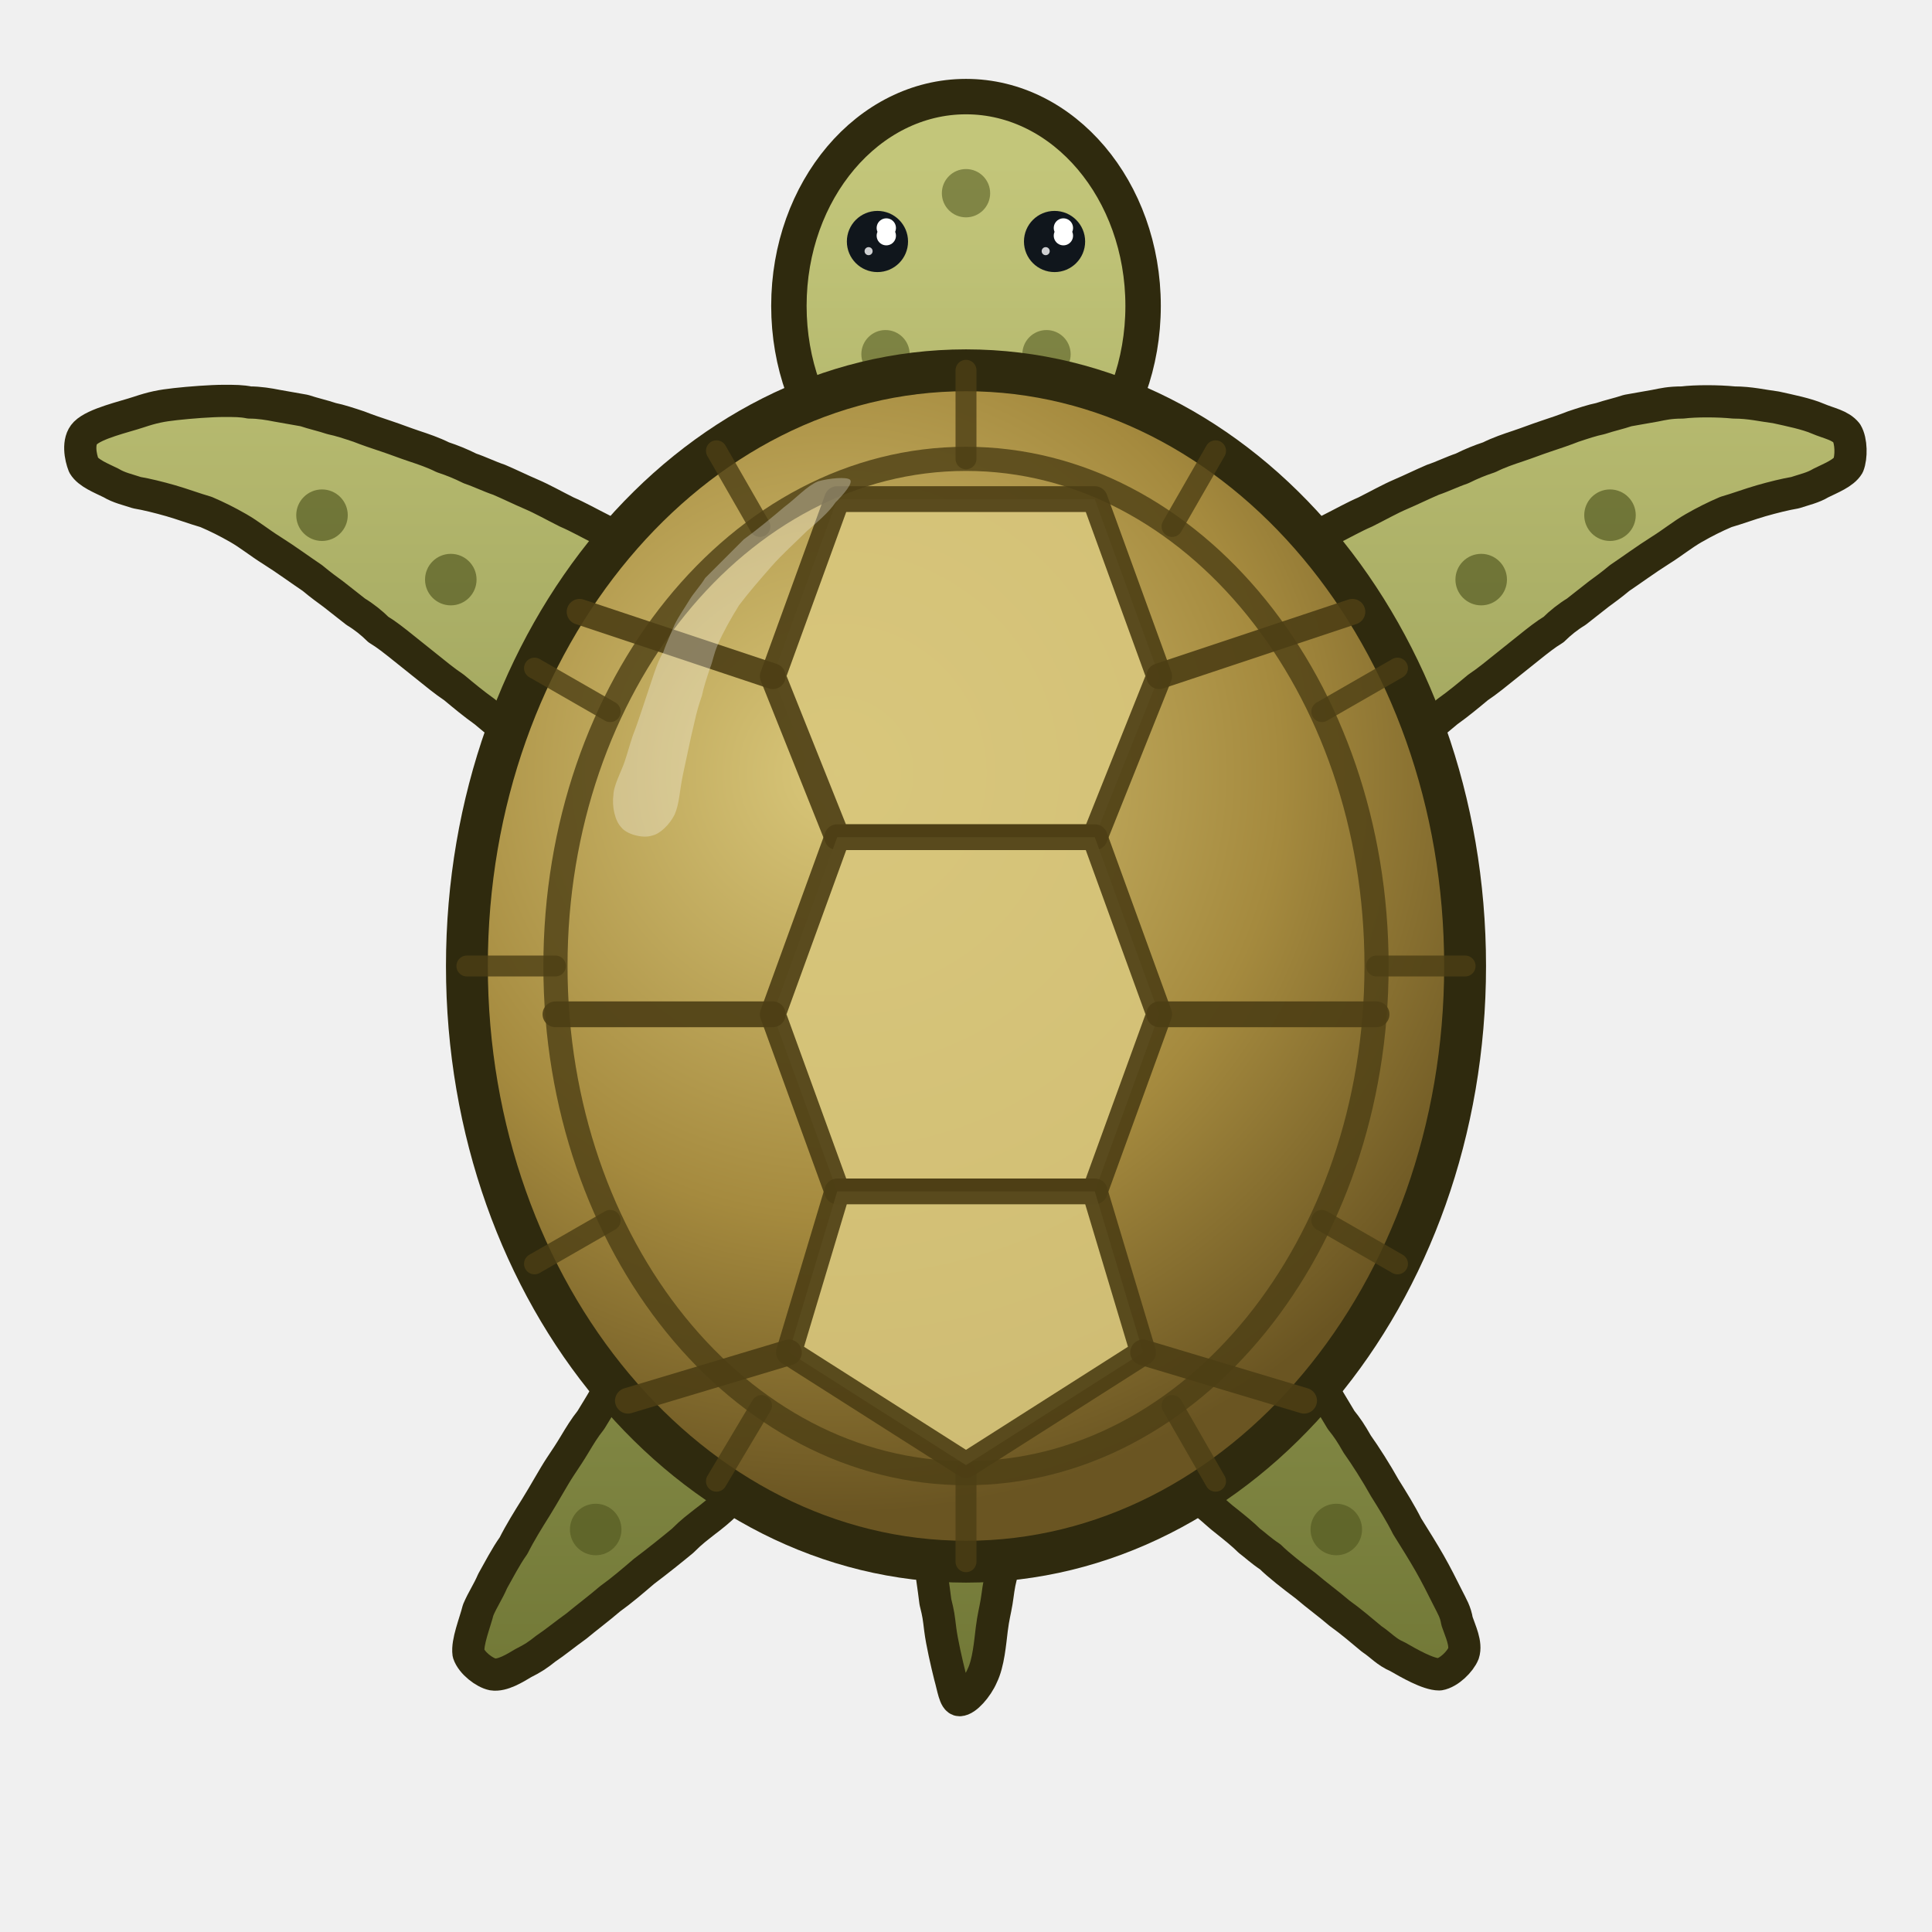
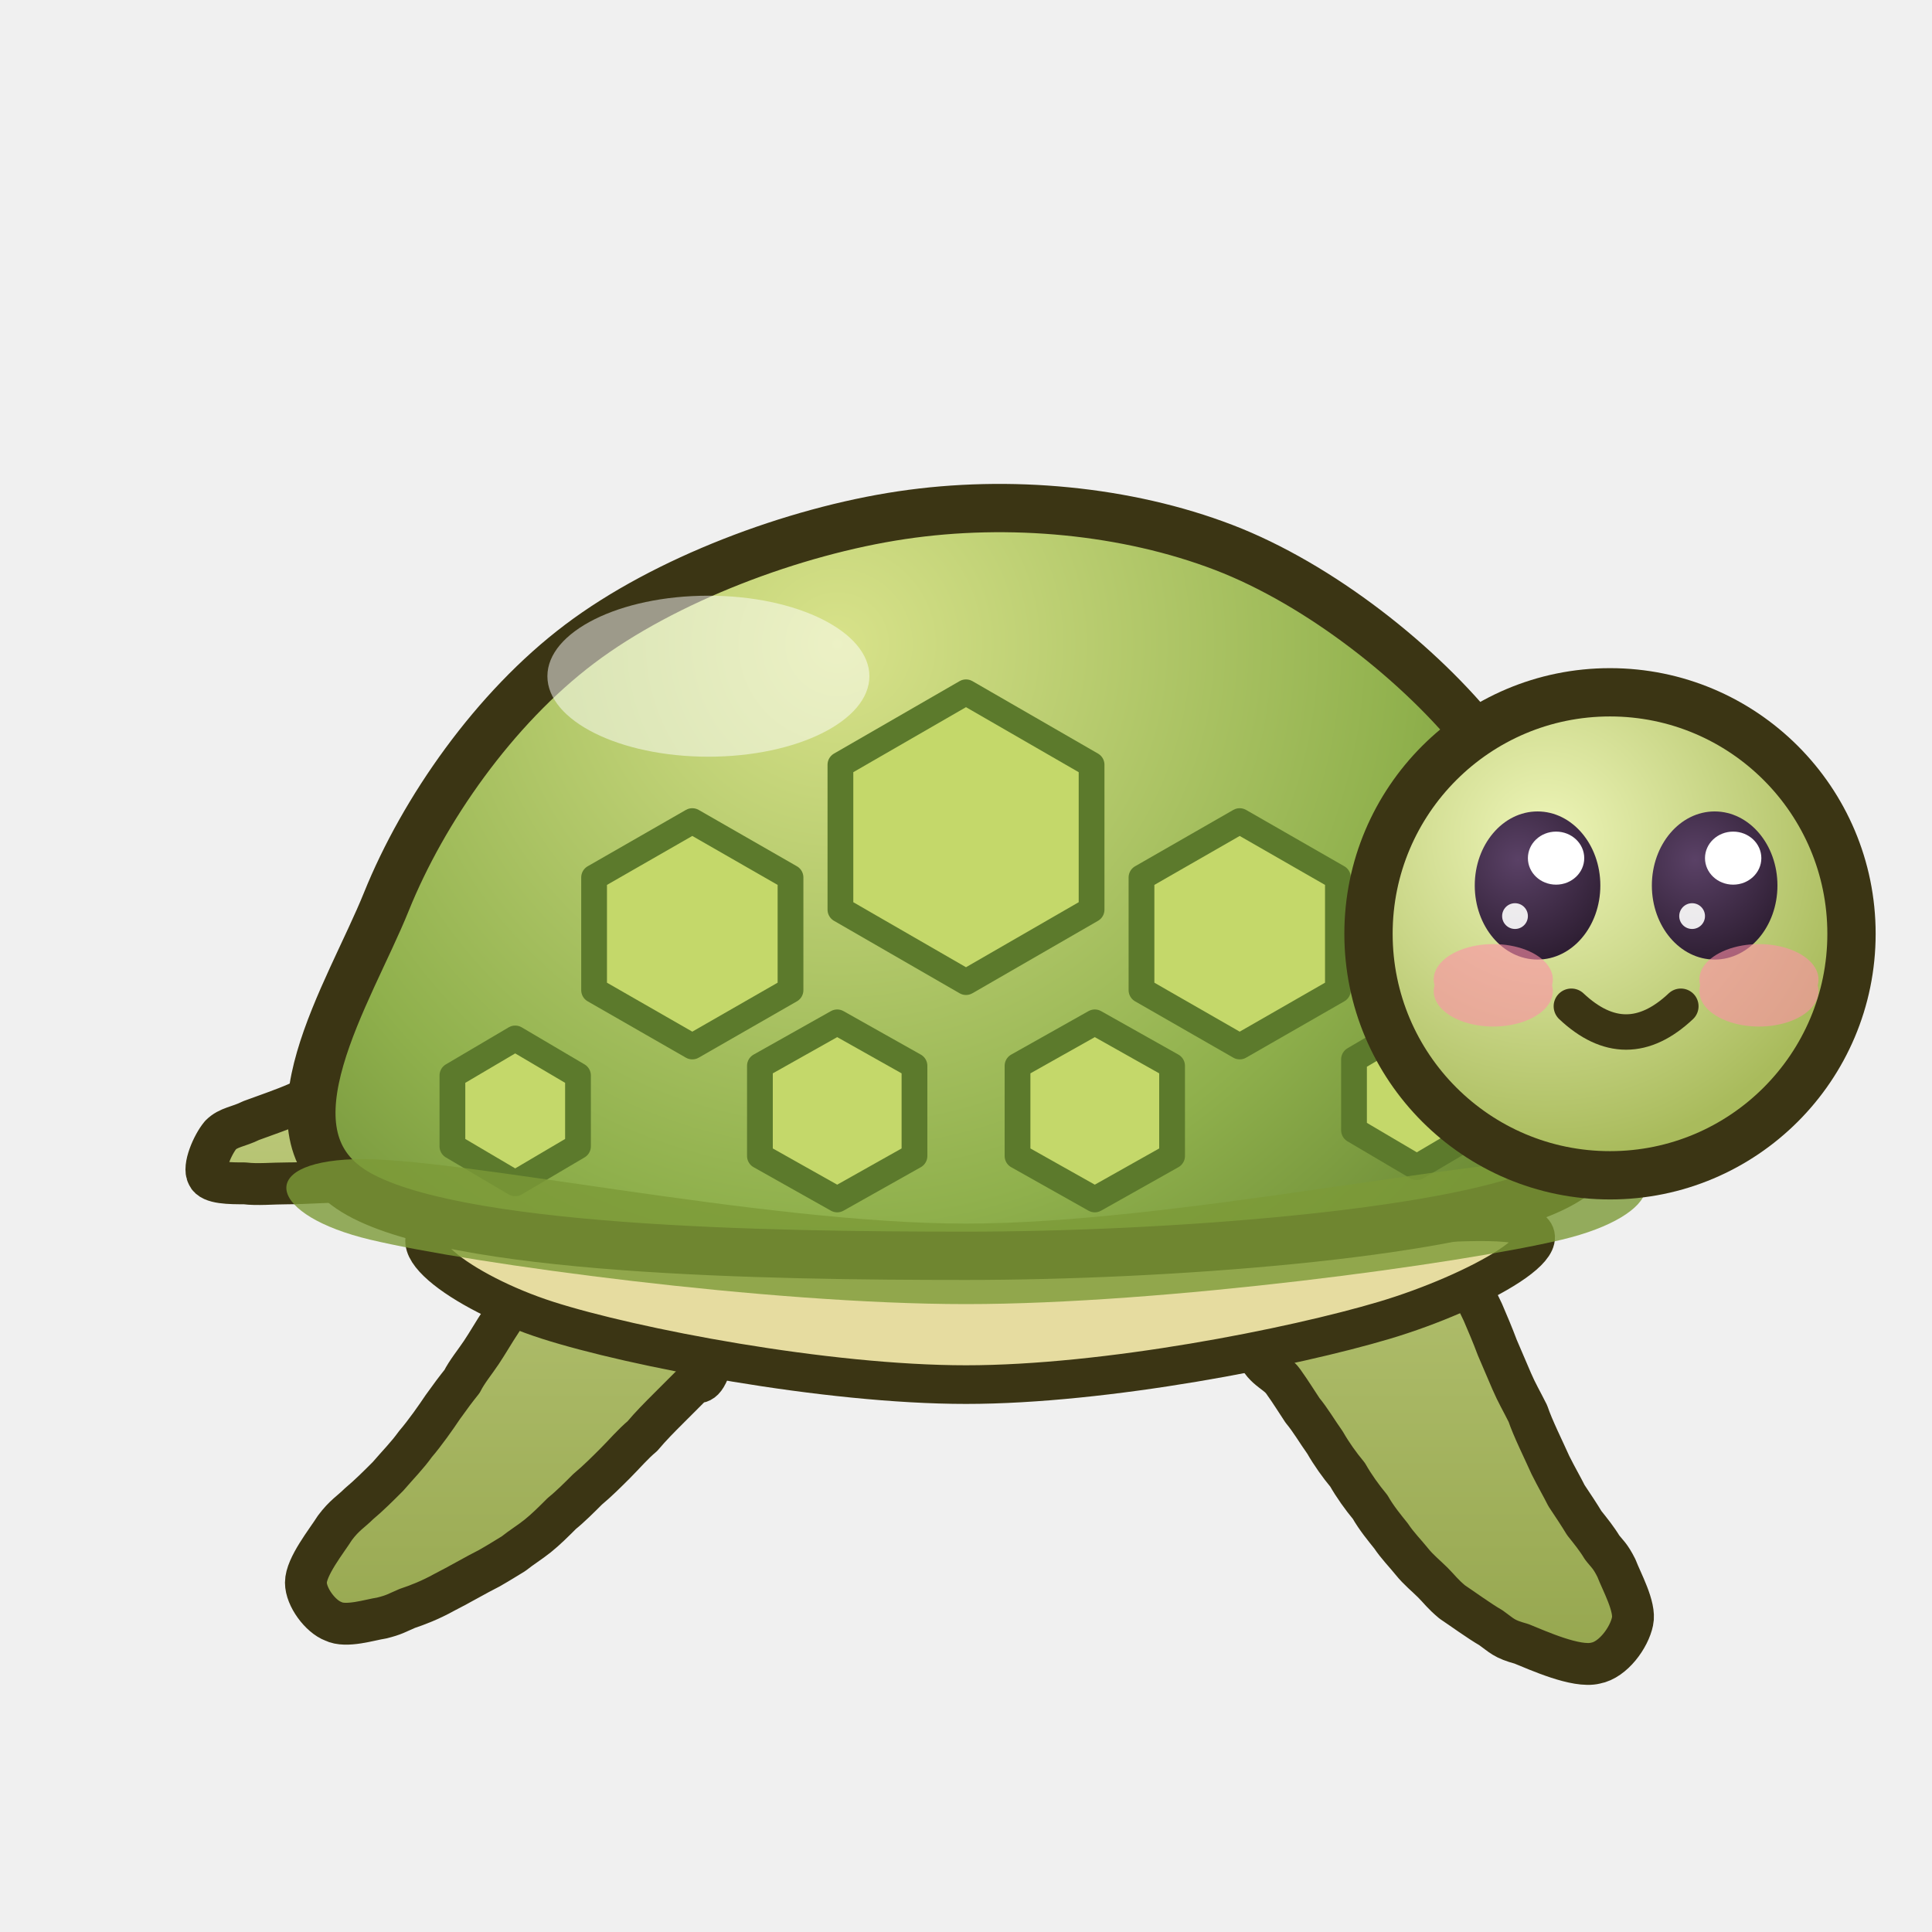
<svg xmlns="http://www.w3.org/2000/svg" viewBox="0 0 120 120" width="120" height="120">
  <defs>
-     <linearGradient id="turtleg0" gradientUnits="userSpaceOnUse" x1="0" y1="10" x2="0" y2="110">
-       <stop offset="0" stop-color="#c3c67a" />
-       <stop offset="1" stop-color="#6d7433" />
+     <linearGradient id="turtleg0" gradientUnits="userSpaceOnUse" x1="0" y1="40" x2="0" y2="104">
+       <stop offset="0" stop-color="#d9e39a" />
+       <stop offset="1" stop-color="#95a64e" />
    </linearGradient>
-     <linearGradient id="turtleg1" gradientUnits="userSpaceOnUse" x1="0" y1="10" x2="0" y2="110">
-       <stop offset="0" stop-color="#c3c67a" />
-       <stop offset="1" stop-color="#6d7433" />
+     <linearGradient id="turtleg1" gradientUnits="userSpaceOnUse" x1="0" y1="40" x2="0" y2="104">
+       <stop offset="0" stop-color="#d9e39a" />
+       <stop offset="1" stop-color="#95a64e" />
    </linearGradient>
-     <linearGradient id="turtleg2" gradientUnits="userSpaceOnUse" x1="0" y1="10" x2="0" y2="110">
-       <stop offset="0" stop-color="#c3c67a" />
-       <stop offset="1" stop-color="#6d7433" />
+     <linearGradient id="turtleg2" gradientUnits="userSpaceOnUse" x1="0" y1="40" x2="0" y2="104">
+       <stop offset="0" stop-color="#d9e39a" />
+       <stop offset="1" stop-color="#95a64e" />
    </linearGradient>
-     <linearGradient id="turtleg3" gradientUnits="userSpaceOnUse" x1="0" y1="10" x2="0" y2="110">
-       <stop offset="0" stop-color="#c3c67a" />
-       <stop offset="1" stop-color="#6d7433" />
-     </linearGradient>
-     <linearGradient id="turtleg4" gradientUnits="userSpaceOnUse" x1="0" y1="10" x2="0" y2="110">
-       <stop offset="0" stop-color="#c3c67a" />
-       <stop offset="1" stop-color="#6d7433" />
-     </linearGradient>
-     <linearGradient id="turtleg5" gradientUnits="userSpaceOnUse" x1="0" y1="10" x2="0" y2="110">
-       <stop offset="0" stop-color="#c3c67a" />
-       <stop offset="1" stop-color="#6d7433" />
-     </linearGradient>
-     <radialGradient id="turtleg6" gradientUnits="userSpaceOnUse" cx="52" cy="48" r="46">
-       <stop offset="0" stop-color="#d9c77a" />
-       <stop offset="0.6" stop-color="#a58a3e" />
-       <stop offset="1" stop-color="#6a5522" />
+     <radialGradient id="turtleg3" gradientUnits="userSpaceOnUse" cx="52" cy="40" r="60">
+       <stop offset="0" stop-color="#d8e28a" />
+       <stop offset="0.6" stop-color="#8fb04c" />
+       <stop offset="1" stop-color="#5c7a2c" />
+     </radialGradient>
+     <radialGradient id="turtleg4" gradientUnits="userSpaceOnUse" cx="96" cy="52" r="20">
+       <stop offset="0" stop-color="#eef5b8" />
+       <stop offset="1" stop-color="#a9bb5c" />
+     </radialGradient>
+     <radialGradient id="turtleg5" gradientUnits="userSpaceOnUse" cx="94.3" cy="53.4" r="6.9">
+       <stop offset="0" stop-color="#5a4166" />
+       <stop offset="1" stop-color="#2a1b2e" />
+     </radialGradient>
+     <radialGradient id="turtleg6" gradientUnits="userSpaceOnUse" cx="105.3" cy="53.4" r="6.9">
+       <stop offset="0" stop-color="#5a4166" />
+       <stop offset="1" stop-color="#2a1b2e" />
    </radialGradient>
  </defs>
-   <path d="M46.4,37.3 C45.3,35.9 44.4,36.4 43.6,36.1 C42.8,35.7 42.4,35.4 41.7,35.1 C41,34.8 40.3,34.4 39.6,34 C38.9,33.7 38.1,33.3 37.4,32.9 C36.6,32.5 35.9,32.1 35.2,31.8 C34.4,31.4 33.7,31 33,30.7 C32.3,30.4 31.7,30.1 31,29.8 C30.4,29.6 29.8,29.3 29.2,29.1 C28.6,28.8 28.1,28.6 27.5,28.4 C26.9,28.1 26.3,27.9 25.7,27.7 C25.1,27.5 24.6,27.3 24,27.1 C23.4,26.9 22.8,26.7 22.3,26.5 C21.7,26.3 21.1,26.1 20.6,26 C20,25.8 19.5,25.7 18.9,25.5 C18.3,25.4 17.8,25.3 17.2,25.2 C16.7,25.1 16.1,25 15.5,25 C15,24.9 14.6,24.9 13.9,24.9 C13.1,24.9 11.8,25 10.9,25.1 C10,25.2 9.5,25.3 8.6,25.6 C7.7,25.9 5.9,26.3 5.3,26.9 C4.8,27.4 5,28.4 5.2,28.9 C5.5,29.4 6.3,29.7 6.9,30 C7.4,30.3 7.9,30.4 8.5,30.6 C9.1,30.7 9.9,30.9 10.6,31.1 C11.3,31.3 12.1,31.6 12.8,31.8 C13.5,32.1 14.1,32.4 14.8,32.8 C15.5,33.2 16.1,33.7 16.9,34.2 C17.7,34.7 18.8,35.5 19.4,35.9 C20,36.4 20.3,36.6 20.7,36.9 C21.2,37.3 21.6,37.6 22.1,38 C22.6,38.3 23.1,38.7 23.5,39.1 C24,39.4 24.5,39.8 25,40.2 C25.5,40.6 26,41 26.5,41.4 C27,41.8 27.6,42.3 28.2,42.7 C28.8,43.2 29.4,43.7 30.1,44.2 C30.7,44.7 31.3,45.2 31.9,45.7 C32.5,46.2 33.1,46.7 33.7,47.2 C34.3,47.7 34.8,48.1 35.3,48.6 C35.8,49 34.9,49.3 36.6,49.8 C38.4,50.2 43.4,52 45.6,51.1 C47.8,50.3 49.9,46.7 50,44.4 C50.1,42.1 47.4,38.7 46.4,37.3 Z" fill="url(#turtleg0)" stroke="#2f2a0e" stroke-width="2" stroke-linecap="round" stroke-linejoin="round" />
-   <path d="M82.4,50.7 C84.1,50.3 84,49.1 84.7,48.6 C85.4,48 85.7,47.7 86.3,47.2 C86.9,46.7 87.5,46.2 88.1,45.7 C88.7,45.2 89.3,44.7 89.9,44.2 C90.6,43.7 91.2,43.2 91.8,42.7 C92.4,42.3 93,41.8 93.5,41.4 C94,41 94.5,40.6 95,40.2 C95.5,39.8 96,39.4 96.5,39.1 C96.9,38.7 97.4,38.3 97.9,38 C98.4,37.6 98.8,37.3 99.3,36.9 C99.7,36.6 100,36.4 100.6,35.9 C101.2,35.5 102.3,34.7 103.1,34.2 C103.9,33.7 104.5,33.2 105.2,32.8 C105.9,32.4 106.5,32.1 107.2,31.8 C107.9,31.6 108.7,31.3 109.4,31.1 C110.1,30.9 110.9,30.7 111.5,30.6 C112.1,30.4 112.6,30.3 113.1,30 C113.7,29.7 114.5,29.4 114.8,28.9 C115,28.4 115,27.4 114.7,26.9 C114.3,26.4 113.6,26.3 112.9,26 C112.2,25.7 111.2,25.5 110.3,25.3 C109.5,25.2 108.7,25 107.7,25 C106.7,24.9 105.3,24.9 104.5,25 C103.7,25 103.3,25.1 102.8,25.2 C102.2,25.3 101.7,25.4 101.1,25.5 C100.5,25.7 100,25.8 99.4,26 C98.9,26.1 98.3,26.3 97.7,26.5 C97.2,26.7 96.6,26.9 96,27.1 C95.4,27.3 94.9,27.5 94.3,27.7 C93.7,27.9 93.1,28.1 92.5,28.4 C91.9,28.6 91.4,28.8 90.8,29.1 C90.2,29.3 89.6,29.6 89,29.8 C88.3,30.1 87.7,30.4 87,30.7 C86.3,31 85.6,31.4 84.8,31.8 C84.1,32.1 83.4,32.5 82.6,32.9 C81.9,33.3 81.1,33.7 80.4,34 C79.7,34.4 79,34.8 78.3,35.1 C77.6,35.4 77,35.8 76.4,36.1 C75.8,36.3 75.9,35.4 74.8,36.8 C73.8,38.2 70.1,42.1 70,44.4 C69.9,46.8 72.3,50.1 74.4,51.1 C76.4,52.2 80.7,51.1 82.4,50.7 Z" fill="url(#turtleg1)" stroke="#2f2a0e" stroke-width="2" stroke-linecap="round" stroke-linejoin="round" />
-   <path d="M40.5,82 C39.4,82.7 39.9,83.2 39.4,84 C38.9,84.8 38.1,86 37.6,86.7 C37.2,87.4 37,87.7 36.7,88.2 C36.3,88.7 36,89.2 35.7,89.7 C35.4,90.2 35.2,90.5 34.8,91.1 C34.4,91.7 33.8,92.8 33.3,93.6 C32.8,94.4 32.3,95.2 31.9,96 C31.4,96.7 31,97.5 30.6,98.2 C30.3,98.9 30,99.3 29.7,100 C29.5,100.8 29,102 29.1,102.7 C29.3,103.3 30.1,103.9 30.6,104 C31.2,104.1 32,103.6 32.5,103.3 C33.1,103 33.4,102.8 33.9,102.4 C34.5,102 35.1,101.5 35.8,101 C36.4,100.5 37.2,99.9 37.9,99.3 C38.6,98.8 39.3,98.2 40,97.6 C40.8,97 41.8,96.2 42.4,95.7 C43,95.1 43.3,94.9 43.8,94.5 C44.2,94.2 44.7,93.8 45.1,93.4 C45.6,93 45.8,92.8 46.4,92.3 C47,91.8 47.9,91.9 48.7,90.5 C49.4,89.2 51.1,85.9 50.7,84.1 C50.3,82.4 47.9,80.5 46.2,80.1 C44.5,79.8 41.7,81.4 40.5,82 Z" fill="url(#turtleg2)" stroke="#2f2a0e" stroke-width="2" stroke-linecap="round" stroke-linejoin="round" />
-   <path d="M70.5,90 C71,91.2 71.7,90.8 72.4,91.3 C73.1,91.9 74.2,92.9 74.9,93.4 C75.5,93.9 75.8,94.2 76.2,94.5 C76.7,94.9 77.2,95.3 77.6,95.7 C78,96 78.3,96.3 78.9,96.7 C79.4,97.2 80.3,97.9 81.1,98.5 C81.8,99.1 82.5,99.6 83.2,100.2 C83.9,100.7 84.6,101.3 85.2,101.8 C85.8,102.2 86.1,102.6 86.8,102.9 C87.5,103.3 88.7,104 89.4,104 C90,103.9 90.7,103.2 90.9,102.7 C91.1,102.1 90.7,101.3 90.5,100.7 C90.4,100.1 90.2,99.8 89.9,99.2 C89.6,98.6 89.2,97.8 88.8,97.1 C88.4,96.4 87.9,95.6 87.4,94.8 C87,94 86.5,93.2 86,92.4 C85.5,91.5 84.8,90.4 84.3,89.7 C83.9,89 83.7,88.7 83.3,88.2 C83,87.7 82.7,87.2 82.4,86.7 C82,86.3 81.8,86 81.4,85.3 C81,84.7 81.2,83.7 79.9,82.9 C78.6,82 75.6,79.9 73.8,80.1 C72,80.3 69.8,82.5 69.3,84.1 C68.8,85.8 70,88.8 70.5,90 Z" fill="url(#turtleg3)" stroke="#2f2a0e" stroke-width="2" stroke-linecap="round" stroke-linejoin="round" />
-   <path d="M57,94 C56.8,94.8 57.4,95.3 57.6,96.2 C57.8,97.2 58,98.7 58.1,99.5 C58.3,100.3 58.3,100.4 58.4,101.2 C58.5,102 58.8,103.3 59,104.1 C59.2,104.8 59.3,105.6 59.6,105.6 C60,105.6 60.7,104.8 61,104.1 C61.4,103.3 61.5,102 61.6,101.2 C61.7,100.4 61.8,100.1 61.9,99.5 C62,98.9 62,98.6 62.2,97.8 C62.3,97 62.8,96 62.7,94.9 C62.6,93.9 62.2,92 61.5,91.4 C60.8,90.8 59.2,91 58.5,91.4 C57.8,91.8 57.2,93.2 57,94 Z" fill="url(#turtleg4)" stroke="#2f2a0e" stroke-width="2" stroke-linecap="round" stroke-linejoin="round" />
-   <path d="M18.4,32 A1.6,1.6 0 1,0 21.6,32 A1.6,1.6 0 1,0 18.4,32 Z" fill="#565c23" fill-opacity="0.7" />
-   <path d="M26.4,36 A1.6,1.6 0 1,0 29.6,36 A1.6,1.6 0 1,0 26.4,36 Z" fill="#565c23" fill-opacity="0.7" />
-   <path d="M98.4,32 A1.6,1.6 0 1,0 101.6,32 A1.6,1.6 0 1,0 98.4,32 Z" fill="#565c23" fill-opacity="0.7" />
-   <path d="M90.4,36 A1.6,1.6 0 1,0 93.6,36 A1.6,1.6 0 1,0 90.4,36 Z" fill="#565c23" fill-opacity="0.7" />
-   <path d="M35.4,95 A1.6,1.6 0 1,0 38.6,95 A1.6,1.6 0 1,0 35.4,95 Z" fill="#565c23" fill-opacity="0.7" />
-   <path d="M81.4,95 A1.6,1.6 0 1,0 84.6,95 A1.6,1.6 0 1,0 81.4,95 Z" fill="#565c23" fill-opacity="0.7" />
-   <path d="M49,19 A11,13 0 1,0 71,19 A11,13 0 1,0 49,19 Z" fill="url(#turtleg5)" stroke="#2f2a0e" stroke-width="2.2" stroke-linecap="round" stroke-linejoin="round" />
-   <path d="M53.5,22 A1.5,1.5 0 1,0 56.5,22 A1.5,1.5 0 1,0 53.5,22 Z" fill="#565c23" fill-opacity="0.6" />
-   <path d="M63.5,22 A1.5,1.5 0 1,0 66.5,22 A1.5,1.5 0 1,0 63.5,22 Z" fill="#565c23" fill-opacity="0.6" />
-   <path d="M58.5,12 A1.5,1.5 0 1,0 61.5,12 A1.5,1.5 0 1,0 58.5,12 Z" fill="#565c23" fill-opacity="0.6" />
-   <path d="M52.6,15 A1.9,1.9 0 1,0 56.4,15 A1.9,1.9 0 1,0 52.6,15 Z" fill="#10161c" />
-   <path d="M54.5,14.4 A0.6,0.6 0 1,0 55.6,14.4 A0.6,0.6 0 1,0 54.5,14.4 Z" fill="#ffffff" />
-   <path d="M53.7,15.6 A0.2,0.2 0 1,0 54.2,15.6 A0.2,0.2 0 1,0 53.7,15.6 Z" fill="#ffffff" fill-opacity="0.8" />
-   <path d="M63.6,15 A1.9,1.9 0 1,0 67.4,15 A1.9,1.9 0 1,0 63.6,15 Z" fill="#10161c" />
-   <path d="M65.5,14.4 A0.6,0.6 0 1,0 66.6,14.4 A0.6,0.6 0 1,0 65.5,14.4 Z" fill="#ffffff" />
-   <path d="M64.7,15.6 A0.2,0.2 0 1,0 65.2,15.6 A0.2,0.2 0 1,0 64.7,15.6 Z" fill="#ffffff" fill-opacity="0.8" />
-   <path d="M29,60 A31,37 0 1,0 91,60 A31,37 0 1,0 29,60 Z" fill="url(#turtleg6)" stroke="#2f2a0e" stroke-width="2.6" stroke-linecap="round" stroke-linejoin="round" />
-   <path d="M34.5,60 A25.5,31.5 0 1,0 85.5,60 A25.5,31.5 0 1,0 34.5,60 Z" fill="none" stroke="#4d3f15" stroke-width="1.5" stroke-linecap="round" stroke-linejoin="round" stroke-opacity="0.8" />
-   <path d="M85.5,60 L91,60" fill="none" stroke="#4d3f15" stroke-width="1.3" stroke-linecap="round" stroke-linejoin="round" stroke-opacity="0.8" />
-   <path d="M82.1,75.8 L86.8,78.5" fill="none" stroke="#4d3f15" stroke-width="1.3" stroke-linecap="round" stroke-linejoin="round" stroke-opacity="0.8" />
-   <path d="M72.8,87.3 L75.5,92" fill="none" stroke="#4d3f15" stroke-width="1.3" stroke-linecap="round" stroke-linejoin="round" stroke-opacity="0.8" />
-   <path d="M60,91.5 L60,97" fill="none" stroke="#4d3f15" stroke-width="1.3" stroke-linecap="round" stroke-linejoin="round" stroke-opacity="0.8" />
-   <path d="M47.3,87.3 L44.5,92" fill="none" stroke="#4d3f15" stroke-width="1.3" stroke-linecap="round" stroke-linejoin="round" stroke-opacity="0.8" />
-   <path d="M37.9,75.8 L33.2,78.5" fill="none" stroke="#4d3f15" stroke-width="1.3" stroke-linecap="round" stroke-linejoin="round" stroke-opacity="0.8" />
-   <path d="M34.5,60 L29,60" fill="none" stroke="#4d3f15" stroke-width="1.3" stroke-linecap="round" stroke-linejoin="round" stroke-opacity="0.8" />
-   <path d="M37.9,44.2 L33.2,41.5" fill="none" stroke="#4d3f15" stroke-width="1.3" stroke-linecap="round" stroke-linejoin="round" stroke-opacity="0.8" />
-   <path d="M47.2,32.7 L44.5,28" fill="none" stroke="#4d3f15" stroke-width="1.3" stroke-linecap="round" stroke-linejoin="round" stroke-opacity="0.8" />
-   <path d="M60,28.5 L60,23" fill="none" stroke="#4d3f15" stroke-width="1.3" stroke-linecap="round" stroke-linejoin="round" stroke-opacity="0.8" />
-   <path d="M72.8,32.7 L75.5,28" fill="none" stroke="#4d3f15" stroke-width="1.3" stroke-linecap="round" stroke-linejoin="round" stroke-opacity="0.8" />
-   <path d="M82.1,44.2 L86.8,41.5" fill="none" stroke="#4d3f15" stroke-width="1.3" stroke-linecap="round" stroke-linejoin="round" stroke-opacity="0.8" />
-   <path d="M52,31 L68,31 L72,42 L68,52 L52,52 L48,42 Z" fill="#d8c77c" fill-opacity="0.9" stroke="#4d3f15" stroke-width="1.6" stroke-linecap="round" stroke-linejoin="round" stroke-opacity="0.9" />
-   <path d="M52,52 L68,52 L72,63 L68,74 L52,74 L48,63 Z" fill="#d8c77c" fill-opacity="0.9" stroke="#4d3f15" stroke-width="1.6" stroke-linecap="round" stroke-linejoin="round" stroke-opacity="0.9" />
-   <path d="M52,74 L68,74 L71,84 L60,91 L49,84 Z" fill="#d8c77c" fill-opacity="0.9" stroke="#4d3f15" stroke-width="1.6" stroke-linecap="round" stroke-linejoin="round" stroke-opacity="0.9" />
-   <path d="M48,42 L36,38" fill="none" stroke="#4d3f15" stroke-width="1.6" stroke-linecap="round" stroke-linejoin="round" stroke-opacity="0.9" />
-   <path d="M48,63 L34.5,63" fill="none" stroke="#4d3f15" stroke-width="1.6" stroke-linecap="round" stroke-linejoin="round" stroke-opacity="0.9" />
-   <path d="M49,84 L39,87" fill="none" stroke="#4d3f15" stroke-width="1.6" stroke-linecap="round" stroke-linejoin="round" stroke-opacity="0.9" />
-   <path d="M72,42 L84,38" fill="none" stroke="#4d3f15" stroke-width="1.6" stroke-linecap="round" stroke-linejoin="round" stroke-opacity="0.9" />
-   <path d="M72,63 L85.5,63" fill="none" stroke="#4d3f15" stroke-width="1.6" stroke-linecap="round" stroke-linejoin="round" stroke-opacity="0.9" />
-   <path d="M71,84 L81,87" fill="none" stroke="#4d3f15" stroke-width="1.6" stroke-linecap="round" stroke-linejoin="round" stroke-opacity="0.9" />
-   <path d="M41.9,50.6 C42.2,49.9 42.2,49.2 42.4,48.2 C42.6,47.3 42.9,45.8 43.1,45 C43.3,44.1 43.4,43.8 43.6,43.2 C43.7,42.7 43.9,42.1 44.1,41.5 C44.3,41 44.3,40.7 44.6,40 C44.9,39.3 45.4,38.4 45.9,37.6 C46.5,36.8 47.2,36 47.9,35.2 C48.6,34.4 49.4,33.7 50.1,33 C50.8,32.4 51.5,31.8 51.9,31.2 C52.4,30.7 53,30 52.8,29.8 C52.6,29.6 51.5,29.7 50.8,29.9 C50.1,30.2 49.5,30.9 48.7,31.5 C48,32.1 46.9,33 46.2,33.5 C45.6,34.1 45.4,34.3 45,34.7 C44.6,35.1 44.2,35.5 43.8,35.9 C43.5,36.4 43.1,36.8 42.8,37.3 C42.5,37.8 42.2,38.2 41.9,38.8 C41.7,39.3 41.4,39.9 41.2,40.5 C40.9,41 40.7,41.6 40.5,42.2 C40.3,42.8 40.1,43.4 39.9,44 C39.7,44.6 39.5,45.2 39.3,45.7 C39.1,46.3 39,46.7 38.8,47.3 C38.6,47.9 38.1,48.8 38.1,49.4 C38,50.1 38.2,51 38.6,51.4 C38.9,51.8 39.9,52.1 40.5,51.9 C41,51.8 41.6,51.2 41.9,50.6 Z" fill="#ffffff" fill-opacity="0.3" />
+   <path d="M35,75.9 C33.7,76.7 33.8,77.8 33.4,78.5 C33,79.2 32.7,79.6 32.3,80.2 C31.9,80.8 31.5,81.5 31.1,82.1 C30.7,82.7 30.3,83.4 29.9,84 C29.5,84.6 29,85.2 28.7,85.8 C28.3,86.3 28,86.7 27.5,87.4 C27.1,88 26.4,89 25.8,89.7 C25.3,90.4 24.7,91 24.1,91.7 C23.5,92.3 22.9,92.9 22.3,93.4 C21.8,93.9 21.4,94.1 20.8,94.9 C20.3,95.7 19,97.3 19,98.3 C19,99.2 19.9,100.4 20.7,100.7 C21.5,101.1 23,100.6 23.7,100.5 C24.5,100.3 24.6,100.2 25.3,99.9 C25.9,99.7 26.7,99.4 27.6,98.9 C28.4,98.5 29.6,97.8 30.4,97.4 C31.1,97 31.4,96.8 31.9,96.5 C32.4,96.1 32.9,95.8 33.4,95.4 C33.9,95 34.4,94.5 34.9,94 C35.4,93.6 36,93 36.5,92.5 C37.1,92 37.7,91.4 38.2,90.9 C38.8,90.3 39.3,89.7 39.9,89.2 C40.4,88.6 41,88 41.5,87.5 C42,87 42.5,86.5 42.9,86.1 C43.3,85.6 43.6,86.3 44.1,84.9 C44.6,83.5 46.6,79.6 46.1,77.7 C45.6,75.8 42.9,73.9 41,73.6 C39.2,73.3 36.2,75.1 35,75.9 Z" fill="url(#turtleg0)" stroke="#3b3514" stroke-width="2.6" stroke-linecap="round" stroke-linejoin="round" />
+   <path d="M77.9,83.4 C78.2,85 79.2,85.1 79.7,85.8 C80.2,86.5 80.5,87 80.9,87.6 C81.4,88.2 81.8,88.9 82.3,89.6 C82.7,90.3 83.2,91 83.7,91.6 C84.1,92.3 84.6,93 85.1,93.6 C85.5,94.3 86,94.9 86.4,95.4 C86.8,96 87.3,96.5 87.7,97 C88.1,97.5 88.6,97.9 89,98.3 C89.4,98.7 89.6,99 90.2,99.5 C90.8,99.9 91.9,100.7 92.6,101.1 C93.3,101.6 93.4,101.8 94.5,102.1 C95.5,102.5 97.9,103.6 99.1,103.3 C100.2,103.1 101.2,101.7 101.4,100.7 C101.6,99.8 100.7,98.2 100.4,97.4 C100,96.6 99.8,96.5 99.5,96.1 C99.2,95.6 98.8,95.1 98.4,94.6 C98.1,94.1 97.7,93.5 97.3,92.9 C97,92.3 96.7,91.8 96.3,91 C95.9,90.1 95.2,88.7 94.9,87.8 C94.5,87 94.2,86.5 93.9,85.8 C93.6,85.1 93.3,84.4 93,83.7 C92.7,82.9 92.4,82.2 92.1,81.5 C91.8,80.9 91.5,80.2 91.2,79.6 C91,79 91.8,79 90.6,77.9 C89.4,76.8 86.2,73.2 84.1,73 C82,72.8 79,74.7 78,76.4 C77,78.1 77.6,81.8 77.9,83.4 Z" fill="url(#turtleg1)" stroke="#3b3514" stroke-width="2.6" stroke-linecap="round" stroke-linejoin="round" />
+   <path d="M23.3,66.6 C22.4,66.5 22.2,67.1 21.4,67.5 C20.6,67.8 19.5,68.2 18.5,68.5 C17.6,68.9 16.4,69.3 15.6,69.6 C14.8,70 14.2,70 13.7,70.5 C13.2,71.1 12.6,72.5 12.9,73 C13.1,73.5 14.3,73.5 15.2,73.5 C16,73.6 16.9,73.5 17.9,73.5 C18.9,73.5 20.1,73.4 21.1,73.4 C22.1,73.4 22.8,73.7 23.8,73.4 C24.8,73 26.8,72.1 27.3,71.1 C27.8,70.2 27.3,68.4 26.6,67.7 C26,66.9 24.2,66.6 23.3,66.6 Z" fill="url(#turtleg2)" stroke="#3b3514" stroke-width="2.6" stroke-linecap="round" stroke-linejoin="round" />
+   <path d="M28,76 C23.7,76.7 28.7,80.3 34,82 C39.3,83.7 51.3,86 60,86 C68.7,86 80.3,83.7 86,82 C91.7,80.3 98.3,76.7 94,76 C89.7,75.3 71,78 60,78 C49,78 32.3,75.3 28,76 Z" fill="#e6dca0" stroke="#3b3514" stroke-width="2.4" stroke-linecap="round" stroke-linejoin="round" />
+   <path d="M22,74 C16,70.3 21.7,61.7 24,56 C26.3,50.3 30.7,44 36,40 C41.3,36 49.3,33 56,32 C62.7,31 70,31.7 76,34 C82,36.3 88.3,41.3 92,46 C95.7,50.7 97.3,57.3 98,62 C98.7,66.7 102.3,71.3 96,74 C89.7,76.7 72.3,78 60,78 C47.7,78 28,77.7 22,74 Z" fill="url(#turtleg3)" stroke="#3b3514" stroke-width="3" stroke-linecap="round" stroke-linejoin="round" />
+   <path d="M60,43 L67.8,47.5 L67.8,56.5 L60,61 L52.2,56.5 L52.2,47.5 Z" fill="#c4d86a" stroke="#5c7a2c" stroke-width="1.6" stroke-linecap="round" stroke-linejoin="round" />
+   <path d="M43,51 L49.1,54.5 L49.1,61.5 L43,65 L36.9,61.5 L36.9,54.5 Z" fill="#c4d86a" stroke="#5c7a2c" stroke-width="1.6" stroke-linecap="round" stroke-linejoin="round" />
+   <path d="M77,51 L83.1,54.5 L83.1,61.5 L77,65 L70.9,61.5 L70.9,54.5 Z" fill="#c4d86a" stroke="#5c7a2c" stroke-width="1.6" stroke-linecap="round" stroke-linejoin="round" />
+   <path d="M52,63.5 L56.8,66.2 L56.8,71.8 L52,74.5 L47.2,71.8 L47.2,66.2 Z" fill="#c4d86a" stroke="#5c7a2c" stroke-width="1.6" stroke-linecap="round" stroke-linejoin="round" />
+   <path d="M68,63.5 L72.8,66.2 L72.8,71.8 L68,74.5 L63.2,71.8 L63.2,66.2 Z" fill="#c4d86a" stroke="#5c7a2c" stroke-width="1.6" stroke-linecap="round" stroke-linejoin="round" />
+   <path d="M32,64.5 L35.9,66.8 L35.9,71.2 L32,73.5 L28.1,71.2 L28.1,66.8 Z" fill="#c4d86a" stroke="#5c7a2c" stroke-width="1.6" stroke-linecap="round" stroke-linejoin="round" />
+   <path d="M88,63.5 L91.9,65.8 L91.9,70.2 L88,72.5 L84.1,70.2 L84.1,65.8 Z" fill="#c4d86a" stroke="#5c7a2c" stroke-width="1.6" stroke-linecap="round" stroke-linejoin="round" />
+   <path d="M22,72 C28.2,71.8 47.3,76 60,76 C72.7,76 91.8,71.8 98,72 C104.2,72.2 103.3,75.5 97,77 C90.7,78.5 72.3,81 60,81 C47.7,81 29.3,78.5 23,77 C16.7,75.5 15.8,72.2 22,72 Z" fill="#7c9a38" fill-opacity="0.8" />
+   <path d="M34,42 A10,5 0 1,0 54,42 A10,5 0 1,0 34,42 Z" fill="#ffffff" fill-opacity="0.5" />
+   <path d="M85,58 A15,15 0 1,0 115,58 A15,15 0 1,0 85,58 Z" fill="url(#turtleg4)" stroke="#3b3514" stroke-width="3" stroke-linecap="round" stroke-linejoin="round" />
+   <path d="M91.6,55 A3.9,4.6 0 1,0 99.4,55 A3.9,4.6 0 1,0 91.6,55 Z" fill="url(#turtleg5)" />
+   <path d="M94.9,53.3 A1.7,1.6 0 1,0 98.4,53.3 A1.7,1.6 0 1,0 94.9,53.3 Z" fill="#ffffff" />
+   <path d="M93.3,56.9 A0.8,0.8 0 1,0 94.9,56.9 A0.8,0.8 0 1,0 93.3,56.9 Z" fill="#ffffff" fill-opacity="0.9" />
+   <path d="M102.6,55 A3.9,4.6 0 1,0 110.4,55 A3.9,4.6 0 1,0 102.6,55 Z" fill="url(#turtleg6)" />
+   <path d="M105.9,53.3 A1.7,1.6 0 1,0 109.4,53.3 A1.7,1.6 0 1,0 105.9,53.3 Z" fill="#ffffff" />
+   <path d="M104.3,56.9 A0.8,0.8 0 1,0 105.9,56.9 A0.8,0.8 0 1,0 104.3,56.9 Z" fill="#ffffff" fill-opacity="0.9" />
+   <path d="M89.1,61.2 A3.7,2.2 0 1,0 96.4,61.2 A3.7,2.2 0 1,0 89.1,61.2 Z" fill="#ff8fa8" fill-opacity="0.6" />
+   <path d="M105.6,61.2 A3.7,2.2 0 1,0 112.9,61.2 A3.7,2.2 0 1,0 105.6,61.2 Z" fill="#ff8fa8" fill-opacity="0.6" />
+   <path d="M97.6,62.5 Q101,65.7 104.4,62.5" fill="none" stroke="#3b3514" stroke-width="2.2" stroke-linecap="round" stroke-linejoin="round" />
</svg>
